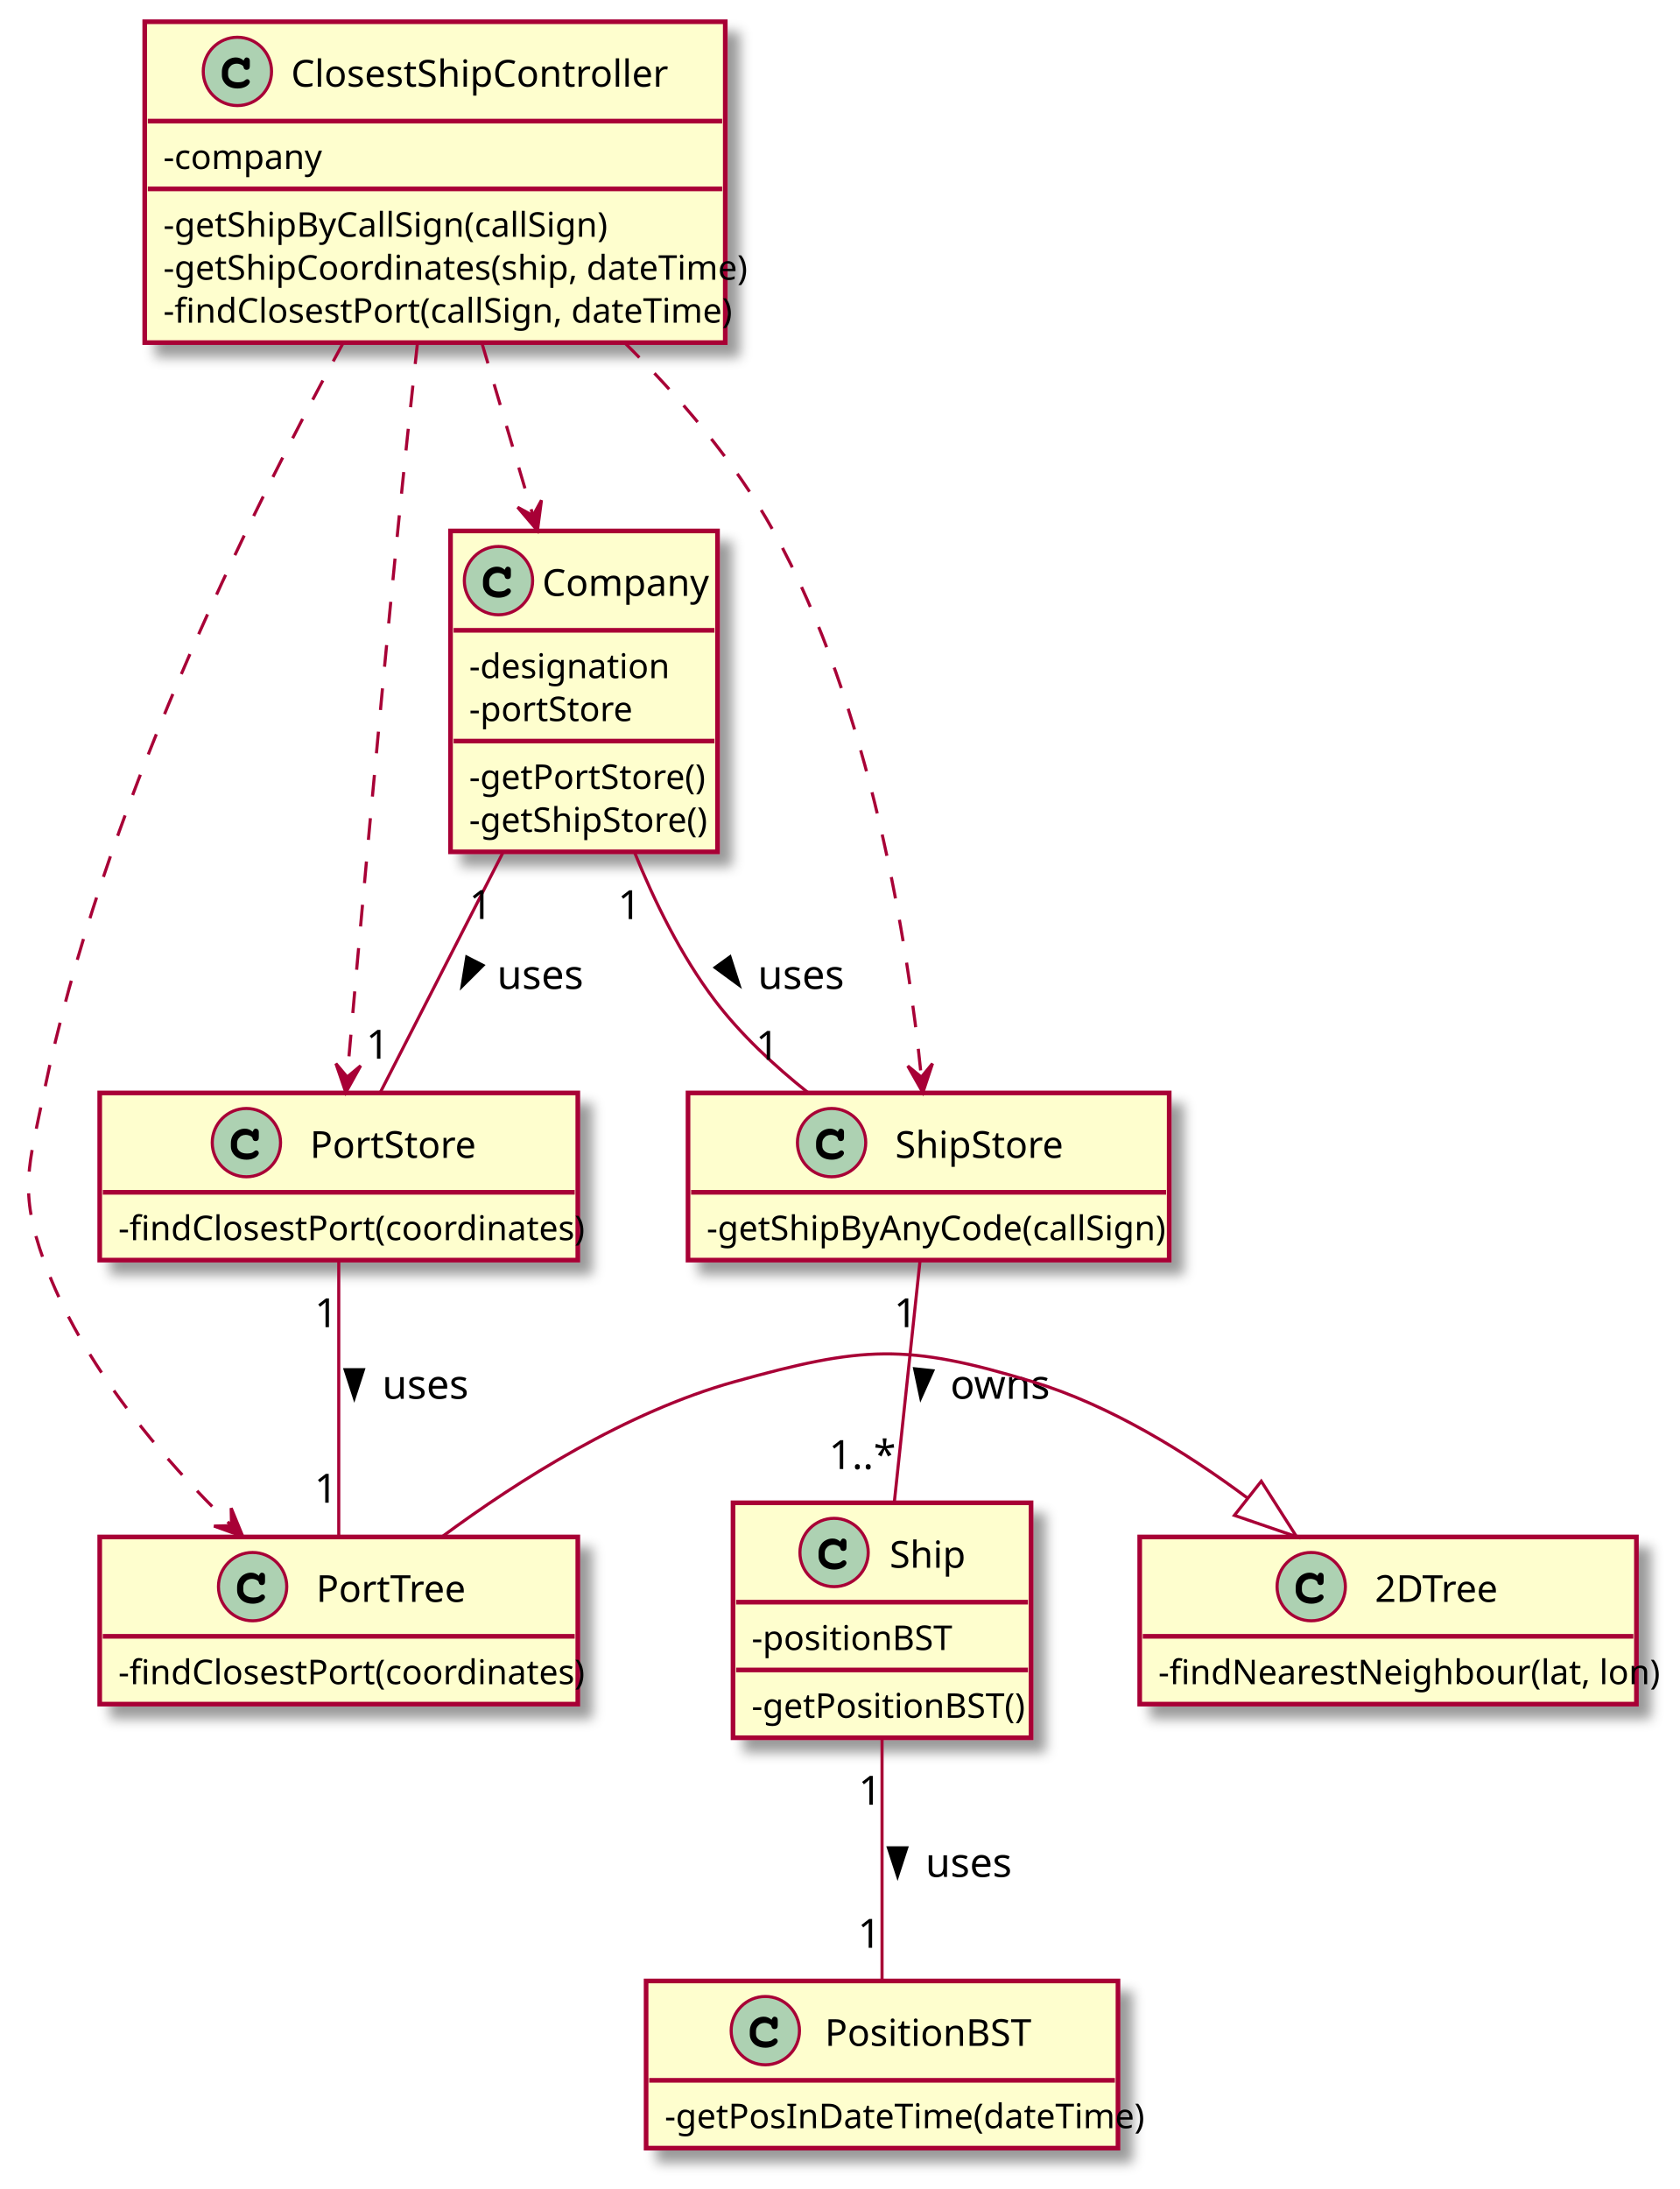
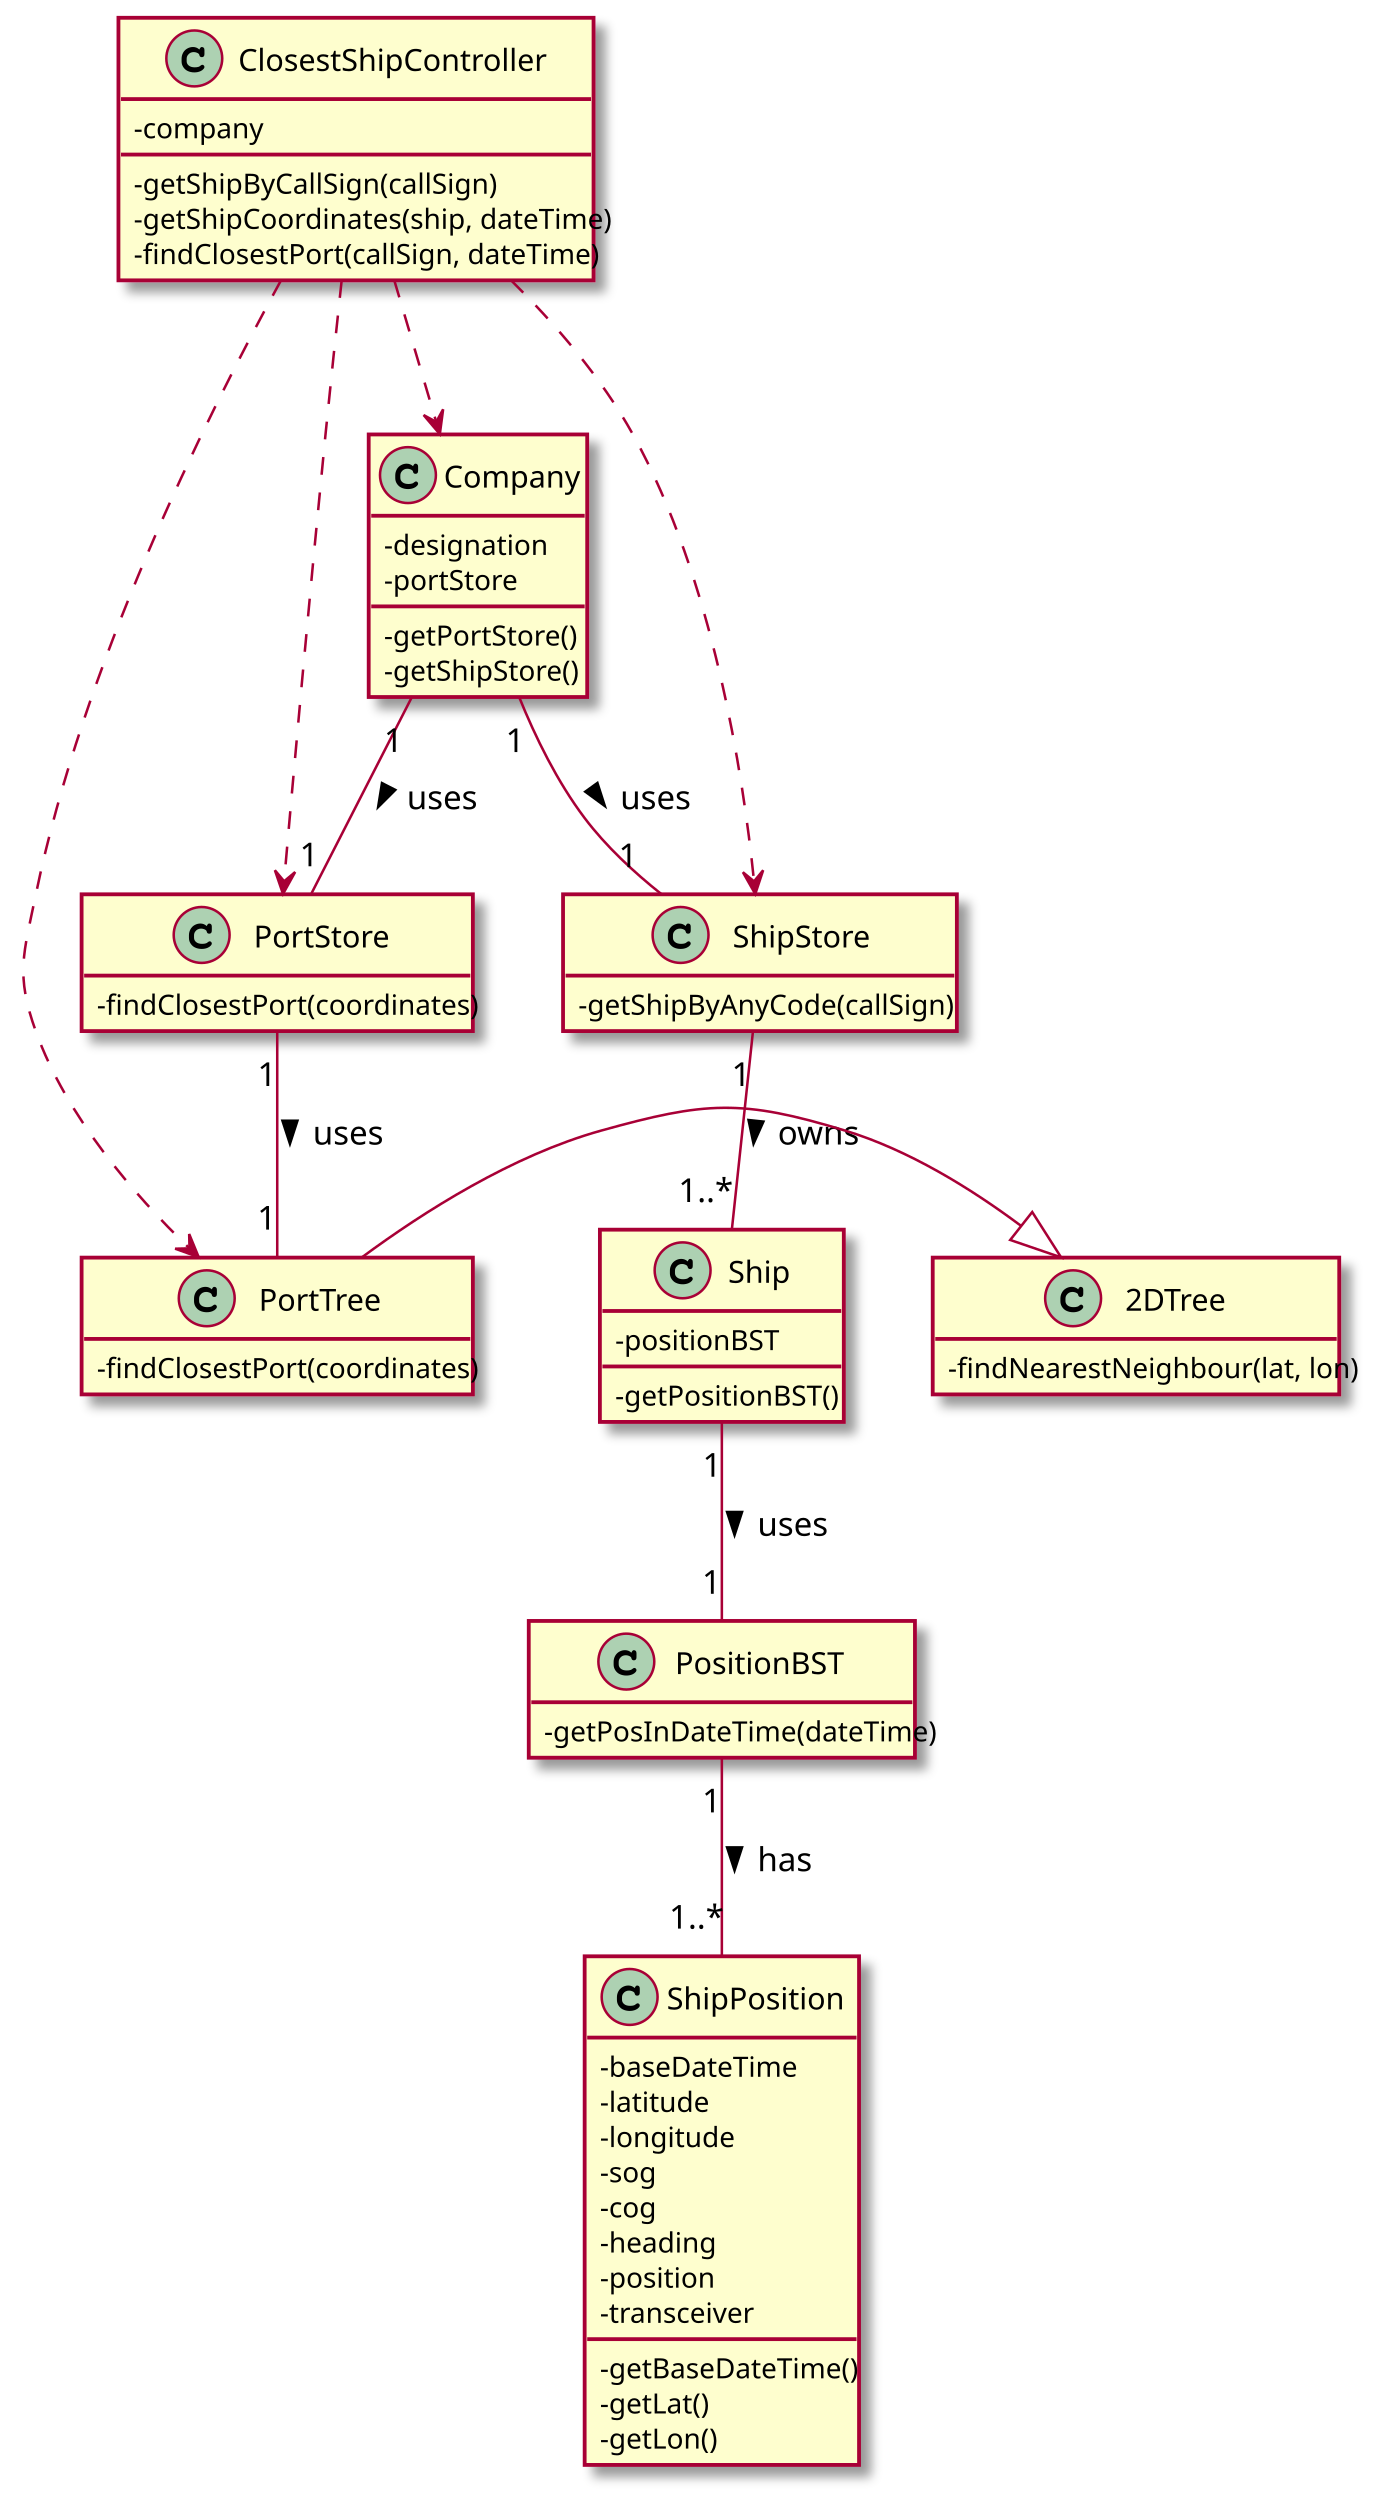
- <svg xmlns="http://www.w3.org/2000/svg" contentScriptType="application/ecmascript" contentStyleType="text/css" height="705px" preserveAspectRatio="none" style="width:541px;height:705px;background:#FFFFFF;" version="1.1" viewBox="0 0 541 705" width="541px" zoomAndPan="magnify">
+ <svg xmlns="http://www.w3.org/2000/svg" contentScriptType="application/ecmascript" contentStyleType="text/css" height="984px" preserveAspectRatio="none" style="width:541px;height:984px;background:#FFFFFF;" version="1.1" viewBox="0 0 541 984" width="541px" zoomAndPan="magnify">
  <defs>
-     <filter height="300%" id="f1tjomu8kitkfx" width="300%" x="-1" y="-1">
+     <filter height="300%" id="f10t7t5l0wvbva" width="300%" x="-1" y="-1">
      <feGaussianBlur result="blurOut" stdDeviation="2.0" />
      <feColorMatrix in="blurOut" result="blurOut2" type="matrix" values="0 0 0 0 0 0 0 0 0 0 0 0 0 0 0 0 0 0 .4 0" />
      <feOffset dx="4.0" dy="4.0" in="blurOut2" result="blurOut3" />
      <feBlend in="SourceGraphic" in2="blurOut3" mode="normal" />
    </filter>
  </defs>
  <g>
-     <rect codeLine="7" fill="#FEFECE" filter="url(#f1tjomu8kitkfx)" height="103.344" id="ClosestShipController" style="stroke:#A80036;stroke-width:1.5;" width="187" x="46.62" y="7" />
+     <rect codeLine="7" fill="#FEFECE" filter="url(#f10t7t5l0wvbva)" height="103.344" id="ClosestShipController" style="stroke:#A80036;stroke-width:1.5;" width="187" x="46.62" y="7" />
    <ellipse cx="76.47" cy="23" fill="#ADD1B2" rx="11" ry="11" style="stroke:#A80036;stroke-width:1.0;" />
    <path d="M78.47,19.5 Q78.673,19 78.907,18.75 Q79.142,18.5 79.407,18.5 Q79.876,18.5 80.173,18.781 Q80.47,19.062 80.47,19.719 L80.47,21.281 Q80.47,21.938 80.189,22.219 Q79.907,22.5 79.47,22.5 Q79.079,22.5 78.829,22.328 Q78.579,22.156 78.47,21.703 Q78.423,21.391 78.251,21.219 Q77.939,20.891 77.376,20.703 Q76.814,20.5 76.251,20.5 Q75.548,20.5 74.954,20.781 Q74.376,21.062 73.923,21.688 Q73.47,22.312 73.47,23.172 L73.47,24.094 Q73.47,25.125 74.314,25.812 Q75.157,26.5 76.657,26.5 Q77.548,26.5 78.173,26.297 Q78.532,26.188 78.939,25.828 Q79.204,25.625 79.345,25.562 Q79.486,25.5 79.657,25.5 Q79.986,25.5 80.22,25.766 Q80.47,26.016 80.47,26.375 Q80.47,26.719 80.126,27.125 Q79.626,27.719 78.829,28.047 Q77.782,28.5 76.501,28.5 Q75.001,28.5 73.798,27.906 Q72.829,27.438 72.142,26.422 Q71.47,25.406 71.47,24.203 L71.47,23.109 Q71.47,21.859 72.064,20.766 Q72.673,19.672 73.72,19.094 Q74.782,18.5 75.97,18.5 Q76.689,18.5 77.314,18.75 Q77.939,19 78.47,19.5 Z " fill="#000000" />
    <text fill="#000000" font-family="sans-serif" font-size="12" lengthAdjust="spacing" textLength="122" x="93.77" y="27.91">ClosestShipController</text>
    <line style="stroke:#A80036;stroke-width:1.5;" x1="47.62" x2="232.62" y1="39" y2="39" />
    <text fill="#000000" font-family="sans-serif" font-size="11" lengthAdjust="spacing" textLength="48" x="52.62" y="54.419">-company</text>
    <line style="stroke:#A80036;stroke-width:1.5;" x1="47.62" x2="232.62" y1="60.836" y2="60.836" />
    <text fill="#000000" font-family="sans-serif" font-size="11" lengthAdjust="spacing" textLength="136" x="52.62" y="76.255">-getShipByCallSign(callSign)</text>
    <text fill="#000000" font-family="sans-serif" font-size="11" lengthAdjust="spacing" textLength="175" x="52.62" y="90.091">-getShipCoordinates(ship, dateTime)</text>
    <text fill="#000000" font-family="sans-serif" font-size="11" lengthAdjust="spacing" textLength="171" x="52.62" y="103.927">-findClosestPort(callSign, dateTime)</text>
-     <rect codeLine="14" fill="#FEFECE" filter="url(#f1tjomu8kitkfx)" height="75.672" id="Ship" style="stroke:#A80036;stroke-width:1.5;" width="96" x="236.12" y="484" />
+     <rect codeLine="14" fill="#FEFECE" filter="url(#f10t7t5l0wvbva)" height="75.672" id="Ship" style="stroke:#A80036;stroke-width:1.5;" width="96" x="236.12" y="484" />
    <ellipse cx="268.67" cy="500" fill="#ADD1B2" rx="11" ry="11" style="stroke:#A80036;stroke-width:1.0;" />
    <path d="M270.67,496.5 Q270.873,496 271.108,495.75 Q271.342,495.5 271.608,495.5 Q272.076,495.5 272.373,495.781 Q272.67,496.062 272.67,496.719 L272.67,498.281 Q272.67,498.938 272.389,499.219 Q272.108,499.5 271.67,499.5 Q271.279,499.5 271.029,499.328 Q270.779,499.156 270.67,498.703 Q270.623,498.391 270.451,498.219 Q270.139,497.891 269.576,497.703 Q269.014,497.5 268.451,497.5 Q267.748,497.5 267.154,497.781 Q266.576,498.062 266.123,498.688 Q265.67,499.312 265.67,500.172 L265.67,501.094 Q265.67,502.125 266.514,502.812 Q267.358,503.5 268.858,503.5 Q269.748,503.5 270.373,503.297 Q270.733,503.188 271.139,502.828 Q271.404,502.625 271.545,502.562 Q271.686,502.5 271.858,502.5 Q272.186,502.5 272.42,502.766 Q272.67,503.016 272.67,503.375 Q272.67,503.719 272.326,504.125 Q271.826,504.719 271.029,505.047 Q269.983,505.5 268.701,505.5 Q267.201,505.5 265.998,504.906 Q265.029,504.438 264.342,503.422 Q263.67,502.406 263.67,501.203 L263.67,500.109 Q263.67,498.859 264.264,497.766 Q264.873,496.672 265.92,496.094 Q266.983,495.5 268.17,495.5 Q268.889,495.5 269.514,495.75 Q270.139,496 270.67,496.5 Z " fill="#000000" />
    <text fill="#000000" font-family="sans-serif" font-size="12" lengthAdjust="spacing" textLength="25" x="286.57" y="504.91">Ship</text>
    <line style="stroke:#A80036;stroke-width:1.5;" x1="237.12" x2="331.12" y1="516" y2="516" />
    <text fill="#000000" font-family="sans-serif" font-size="11" lengthAdjust="spacing" textLength="61" x="242.12" y="531.419">-positionBST</text>
    <line style="stroke:#A80036;stroke-width:1.5;" x1="237.12" x2="331.12" y1="537.836" y2="537.836" />
    <text fill="#000000" font-family="sans-serif" font-size="11" lengthAdjust="spacing" textLength="84" x="242.12" y="553.255">-getPositionBST()</text>
-     <rect codeLine="19" fill="#FEFECE" filter="url(#f1tjomu8kitkfx)" height="53.836" id="ShipStore" style="stroke:#A80036;stroke-width:1.5;" width="155" x="221.62" y="352" />
+     <rect codeLine="19" fill="#FEFECE" filter="url(#f10t7t5l0wvbva)" height="53.836" id="ShipStore" style="stroke:#A80036;stroke-width:1.5;" width="155" x="221.62" y="352" />
    <ellipse cx="267.87" cy="368" fill="#ADD1B2" rx="11" ry="11" style="stroke:#A80036;stroke-width:1.0;" />
    <path d="M269.87,364.5 Q270.073,364 270.308,363.75 Q270.542,363.5 270.808,363.5 Q271.276,363.5 271.573,363.781 Q271.87,364.062 271.87,364.719 L271.87,366.281 Q271.87,366.938 271.589,367.219 Q271.308,367.5 270.87,367.5 Q270.479,367.5 270.229,367.328 Q269.979,367.156 269.87,366.703 Q269.823,366.391 269.651,366.219 Q269.339,365.891 268.776,365.703 Q268.214,365.5 267.651,365.5 Q266.948,365.5 266.354,365.781 Q265.776,366.062 265.323,366.688 Q264.87,367.312 264.87,368.172 L264.87,369.094 Q264.87,370.125 265.714,370.812 Q266.558,371.5 268.058,371.5 Q268.948,371.5 269.573,371.297 Q269.933,371.188 270.339,370.828 Q270.604,370.625 270.745,370.562 Q270.886,370.5 271.058,370.5 Q271.386,370.5 271.62,370.766 Q271.87,371.016 271.87,371.375 Q271.87,371.719 271.526,372.125 Q271.026,372.719 270.229,373.047 Q269.183,373.5 267.901,373.5 Q266.401,373.5 265.198,372.906 Q264.229,372.438 263.542,371.422 Q262.87,370.406 262.87,369.203 L262.87,368.109 Q262.87,366.859 263.464,365.766 Q264.073,364.672 265.12,364.094 Q266.183,363.5 267.37,363.5 Q268.089,363.5 268.714,363.75 Q269.339,364 269.87,364.5 Z " fill="#000000" />
    <text fill="#000000" font-family="sans-serif" font-size="12" lengthAdjust="spacing" textLength="54" x="288.37" y="372.91">ShipStore</text>
    <line style="stroke:#A80036;stroke-width:1.5;" x1="222.62" x2="375.62" y1="384" y2="384" />
    <text fill="#000000" font-family="sans-serif" font-size="11" lengthAdjust="spacing" textLength="143" x="227.62" y="399.419">-getShipByAnyCode(callSign)</text>
-     <rect codeLine="23" fill="#FEFECE" filter="url(#f1tjomu8kitkfx)" height="53.836" id="PositionBST" style="stroke:#A80036;stroke-width:1.5;" width="152" x="208.12" y="638" />
+     <rect codeLine="23" fill="#FEFECE" filter="url(#f10t7t5l0wvbva)" height="53.836" id="PositionBST" style="stroke:#A80036;stroke-width:1.5;" width="152" x="208.12" y="638" />
    <ellipse cx="246.52" cy="654" fill="#ADD1B2" rx="11" ry="11" style="stroke:#A80036;stroke-width:1.0;" />
    <path d="M248.52,650.5 Q248.723,650 248.958,649.75 Q249.192,649.5 249.458,649.5 Q249.926,649.5 250.223,649.781 Q250.52,650.062 250.52,650.719 L250.52,652.281 Q250.52,652.938 250.239,653.219 Q249.958,653.5 249.52,653.5 Q249.129,653.5 248.879,653.328 Q248.629,653.156 248.52,652.703 Q248.473,652.391 248.301,652.219 Q247.989,651.891 247.426,651.703 Q246.864,651.5 246.301,651.5 Q245.598,651.5 245.004,651.781 Q244.426,652.062 243.973,652.688 Q243.52,653.312 243.52,654.172 L243.52,655.094 Q243.52,656.125 244.364,656.812 Q245.208,657.5 246.708,657.5 Q247.598,657.5 248.223,657.297 Q248.583,657.188 248.989,656.828 Q249.254,656.625 249.395,656.562 Q249.536,656.5 249.708,656.5 Q250.036,656.5 250.27,656.766 Q250.52,657.016 250.52,657.375 Q250.52,657.719 250.176,658.125 Q249.676,658.719 248.879,659.047 Q247.833,659.5 246.551,659.5 Q245.051,659.5 243.848,658.906 Q242.879,658.438 242.192,657.422 Q241.52,656.406 241.52,655.203 L241.52,654.109 Q241.52,652.859 242.114,651.766 Q242.723,650.672 243.77,650.094 Q244.833,649.5 246.02,649.5 Q246.739,649.5 247.364,649.75 Q247.989,650 248.52,650.5 Z " fill="#000000" />
    <text fill="#000000" font-family="sans-serif" font-size="12" lengthAdjust="spacing" textLength="68" x="265.72" y="658.91">PositionBST</text>
    <line style="stroke:#A80036;stroke-width:1.5;" x1="209.12" x2="359.12" y1="670" y2="670" />
    <text fill="#000000" font-family="sans-serif" font-size="11" lengthAdjust="spacing" textLength="140" x="214.12" y="685.419">-getPosInDateTime(dateTime)</text>
-     <rect codeLine="27" fill="#FEFECE" filter="url(#f1tjomu8kitkfx)" height="103.344" id="Company" style="stroke:#A80036;stroke-width:1.5;" width="86" x="145.12" y="171" />
+     <rect codeLine="27" fill="#FEFECE" filter="url(#f10t7t5l0wvbva)" height="200.195" id="ShipPosition" style="stroke:#A80036;stroke-width:1.5;" width="108" x="230.12" y="770" />
+     <ellipse cx="247.82" cy="786" fill="#ADD1B2" rx="11" ry="11" style="stroke:#A80036;stroke-width:1.0;" />
+     <path d="M249.82,782.5 Q250.023,782 250.257,781.75 Q250.492,781.5 250.757,781.5 Q251.226,781.5 251.523,781.781 Q251.82,782.062 251.82,782.719 L251.82,784.281 Q251.82,784.938 251.539,785.219 Q251.257,785.5 250.82,785.5 Q250.429,785.5 250.179,785.328 Q249.929,785.156 249.82,784.703 Q249.773,784.391 249.601,784.219 Q249.289,783.891 248.726,783.703 Q248.164,783.5 247.601,783.5 Q246.898,783.5 246.304,783.781 Q245.726,784.062 245.273,784.688 Q244.82,785.312 244.82,786.172 L244.82,787.094 Q244.82,788.125 245.664,788.812 Q246.507,789.5 248.007,789.5 Q248.898,789.5 249.523,789.297 Q249.882,789.188 250.289,788.828 Q250.554,788.625 250.695,788.562 Q250.836,788.5 251.007,788.5 Q251.336,788.5 251.57,788.766 Q251.82,789.016 251.82,789.375 Q251.82,789.719 251.476,790.125 Q250.976,790.719 250.179,791.047 Q249.132,791.5 247.851,791.5 Q246.351,791.5 245.148,790.906 Q244.179,790.438 243.492,789.422 Q242.82,788.406 242.82,787.203 L242.82,786.109 Q242.82,784.859 243.414,783.766 Q244.023,782.672 245.07,782.094 Q246.132,781.5 247.32,781.5 Q248.039,781.5 248.664,781.75 Q249.289,782 249.82,782.5 Z " fill="#000000" />
+     <text fill="#000000" font-family="sans-serif" font-size="12" lengthAdjust="spacing" textLength="70" x="262.42" y="790.91">ShipPosition</text>
+     <line style="stroke:#A80036;stroke-width:1.5;" x1="231.12" x2="337.12" y1="802" y2="802" />
+     <text fill="#000000" font-family="sans-serif" font-size="11" lengthAdjust="spacing" textLength="72" x="236.12" y="817.419">-baseDateTime</text>
+     <text fill="#000000" font-family="sans-serif" font-size="11" lengthAdjust="spacing" textLength="38" x="236.12" y="831.255">-latitude</text>
+     <text fill="#000000" font-family="sans-serif" font-size="11" lengthAdjust="spacing" textLength="47" x="236.12" y="845.091">-longitude</text>
+     <text fill="#000000" font-family="sans-serif" font-size="11" lengthAdjust="spacing" textLength="22" x="236.12" y="858.927">-sog</text>
+     <text fill="#000000" font-family="sans-serif" font-size="11" lengthAdjust="spacing" textLength="22" x="236.12" y="872.763">-cog</text>
+     <text fill="#000000" font-family="sans-serif" font-size="11" lengthAdjust="spacing" textLength="42" x="236.12" y="886.599">-heading</text>
+     <text fill="#000000" font-family="sans-serif" font-size="11" lengthAdjust="spacing" textLength="41" x="236.12" y="900.435">-position</text>
+     <text fill="#000000" font-family="sans-serif" font-size="11" lengthAdjust="spacing" textLength="59" x="236.12" y="914.27">-transceiver</text>
+     <line style="stroke:#A80036;stroke-width:1.5;" x1="231.12" x2="337.12" y1="920.688" y2="920.688" />
+     <text fill="#000000" font-family="sans-serif" font-size="11" lengthAdjust="spacing" textLength="96" x="236.12" y="936.106">-getBaseDateTime()</text>
+     <text fill="#000000" font-family="sans-serif" font-size="11" lengthAdjust="spacing" textLength="42" x="236.12" y="949.942">-getLat()</text>
+     <text fill="#000000" font-family="sans-serif" font-size="11" lengthAdjust="spacing" textLength="45" x="236.12" y="963.778">-getLon()</text>
+     <rect codeLine="41" fill="#FEFECE" filter="url(#f10t7t5l0wvbva)" height="103.344" id="Company" style="stroke:#A80036;stroke-width:1.5;" width="86" x="145.12" y="171" />
    <ellipse cx="160.57" cy="187" fill="#ADD1B2" rx="11" ry="11" style="stroke:#A80036;stroke-width:1.0;" />
    <path d="M162.57,183.5 Q162.773,183 163.007,182.75 Q163.242,182.5 163.507,182.5 Q163.976,182.5 164.273,182.781 Q164.57,183.062 164.57,183.719 L164.57,185.281 Q164.57,185.938 164.289,186.219 Q164.007,186.5 163.57,186.5 Q163.179,186.5 162.929,186.328 Q162.679,186.156 162.57,185.703 Q162.523,185.391 162.351,185.219 Q162.039,184.891 161.476,184.703 Q160.914,184.5 160.351,184.5 Q159.648,184.5 159.054,184.781 Q158.476,185.062 158.023,185.688 Q157.57,186.312 157.57,187.172 L157.57,188.094 Q157.57,189.125 158.414,189.812 Q159.257,190.5 160.757,190.5 Q161.648,190.5 162.273,190.297 Q162.632,190.188 163.039,189.828 Q163.304,189.625 163.445,189.562 Q163.586,189.5 163.757,189.5 Q164.086,189.5 164.32,189.766 Q164.57,190.016 164.57,190.375 Q164.57,190.719 164.226,191.125 Q163.726,191.719 162.929,192.047 Q161.882,192.5 160.601,192.5 Q159.101,192.5 157.898,191.906 Q156.929,191.438 156.242,190.422 Q155.57,189.406 155.57,188.203 L155.57,187.109 Q155.57,185.859 156.164,184.766 Q156.773,183.672 157.82,183.094 Q158.882,182.5 160.07,182.5 Q160.789,182.5 161.414,182.75 Q162.039,183 162.57,183.5 Z " fill="#000000" />
    <text fill="#000000" font-family="sans-serif" font-size="12" lengthAdjust="spacing" textLength="53" x="174.67" y="191.91">Company</text>
    <line style="stroke:#A80036;stroke-width:1.5;" x1="146.12" x2="230.12" y1="203" y2="203" />
    <text fill="#000000" font-family="sans-serif" font-size="11" lengthAdjust="spacing" textLength="59" x="151.12" y="218.419">-designation</text>
    <text fill="#000000" font-family="sans-serif" font-size="11" lengthAdjust="spacing" textLength="49" x="151.12" y="232.255">-portStore</text>
    <line style="stroke:#A80036;stroke-width:1.5;" x1="146.12" x2="230.12" y1="238.672" y2="238.672" />
    <text fill="#000000" font-family="sans-serif" font-size="11" lengthAdjust="spacing" textLength="72" x="151.12" y="254.091">-getPortStore()</text>
    <text fill="#000000" font-family="sans-serif" font-size="11" lengthAdjust="spacing" textLength="74" x="151.12" y="267.927">-getShipStore()</text>
-     <rect codeLine="34" fill="#FEFECE" filter="url(#f1tjomu8kitkfx)" height="53.836" id="PortStore" style="stroke:#A80036;stroke-width:1.5;" width="154" x="32.12" y="352" />
+     <rect codeLine="48" fill="#FEFECE" filter="url(#f10t7t5l0wvbva)" height="53.836" id="PortStore" style="stroke:#A80036;stroke-width:1.5;" width="154" x="32.12" y="352" />
    <ellipse cx="79.37" cy="368" fill="#ADD1B2" rx="11" ry="11" style="stroke:#A80036;stroke-width:1.0;" />
    <path d="M81.37,364.5 Q81.573,364 81.808,363.75 Q82.042,363.5 82.308,363.5 Q82.776,363.5 83.073,363.781 Q83.37,364.062 83.37,364.719 L83.37,366.281 Q83.37,366.938 83.089,367.219 Q82.808,367.5 82.37,367.5 Q81.979,367.5 81.729,367.328 Q81.479,367.156 81.37,366.703 Q81.323,366.391 81.151,366.219 Q80.839,365.891 80.276,365.703 Q79.714,365.5 79.151,365.5 Q78.448,365.5 77.854,365.781 Q77.276,366.062 76.823,366.688 Q76.37,367.312 76.37,368.172 L76.37,369.094 Q76.37,370.125 77.214,370.812 Q78.058,371.5 79.558,371.5 Q80.448,371.5 81.073,371.297 Q81.433,371.188 81.839,370.828 Q82.104,370.625 82.245,370.562 Q82.386,370.5 82.558,370.5 Q82.886,370.5 83.12,370.766 Q83.37,371.016 83.37,371.375 Q83.37,371.719 83.026,372.125 Q82.526,372.719 81.729,373.047 Q80.683,373.5 79.401,373.5 Q77.901,373.5 76.698,372.906 Q75.729,372.438 75.042,371.422 Q74.37,370.406 74.37,369.203 L74.37,368.109 Q74.37,366.859 74.964,365.766 Q75.573,364.672 76.62,364.094 Q77.683,363.5 78.87,363.5 Q79.589,363.5 80.214,363.75 Q80.839,364 81.37,364.5 Z " fill="#000000" />
    <text fill="#000000" font-family="sans-serif" font-size="12" lengthAdjust="spacing" textLength="51" x="99.87" y="372.91">PortStore</text>
    <line style="stroke:#A80036;stroke-width:1.5;" x1="33.12" x2="185.12" y1="384" y2="384" />
    <text fill="#000000" font-family="sans-serif" font-size="11" lengthAdjust="spacing" textLength="142" x="38.12" y="399.419">-findClosestPort(coordinates)</text>
-     <rect codeLine="38" fill="#FEFECE" filter="url(#f1tjomu8kitkfx)" height="53.836" id="PortTree" style="stroke:#A80036;stroke-width:1.5;" width="154" x="32.12" y="495" />
+     <rect codeLine="52" fill="#FEFECE" filter="url(#f10t7t5l0wvbva)" height="53.836" id="PortTree" style="stroke:#A80036;stroke-width:1.5;" width="154" x="32.12" y="495" />
    <ellipse cx="81.37" cy="511" fill="#ADD1B2" rx="11" ry="11" style="stroke:#A80036;stroke-width:1.0;" />
    <path d="M83.37,507.5 Q83.573,507 83.808,506.75 Q84.042,506.5 84.308,506.5 Q84.776,506.5 85.073,506.781 Q85.37,507.062 85.37,507.719 L85.37,509.281 Q85.37,509.938 85.089,510.219 Q84.808,510.5 84.37,510.5 Q83.979,510.5 83.729,510.328 Q83.479,510.156 83.37,509.703 Q83.323,509.391 83.151,509.219 Q82.839,508.891 82.276,508.703 Q81.714,508.5 81.151,508.5 Q80.448,508.5 79.854,508.781 Q79.276,509.062 78.823,509.688 Q78.37,510.312 78.37,511.172 L78.37,512.094 Q78.37,513.125 79.214,513.812 Q80.058,514.5 81.558,514.5 Q82.448,514.5 83.073,514.297 Q83.433,514.188 83.839,513.828 Q84.104,513.625 84.245,513.562 Q84.386,513.5 84.558,513.5 Q84.886,513.5 85.12,513.766 Q85.37,514.016 85.37,514.375 Q85.37,514.719 85.026,515.125 Q84.526,515.719 83.729,516.047 Q82.683,516.5 81.401,516.5 Q79.901,516.5 78.698,515.906 Q77.729,515.438 77.042,514.422 Q76.37,513.406 76.37,512.203 L76.37,511.109 Q76.37,509.859 76.964,508.766 Q77.573,507.672 78.62,507.094 Q79.683,506.5 80.87,506.5 Q81.589,506.5 82.214,506.75 Q82.839,507 83.37,507.5 Z " fill="#000000" />
    <text fill="#000000" font-family="sans-serif" font-size="12" lengthAdjust="spacing" textLength="47" x="101.87" y="515.91">PortTree</text>
    <line style="stroke:#A80036;stroke-width:1.5;" x1="33.12" x2="185.12" y1="527" y2="527" />
    <text fill="#000000" font-family="sans-serif" font-size="11" lengthAdjust="spacing" textLength="142" x="38.12" y="542.419">-findClosestPort(coordinates)</text>
-     <rect codeLine="42" fill="#FEFECE" filter="url(#f1tjomu8kitkfx)" height="53.836" id="2DTree" style="stroke:#A80036;stroke-width:1.5;" width="160" x="367.12" y="495" />
+     <rect codeLine="56" fill="#FEFECE" filter="url(#f10t7t5l0wvbva)" height="53.836" id="2DTree" style="stroke:#A80036;stroke-width:1.5;" width="160" x="367.12" y="495" />
    <ellipse cx="422.37" cy="511" fill="#ADD1B2" rx="11" ry="11" style="stroke:#A80036;stroke-width:1.0;" />
    <path d="M424.37,507.5 Q424.573,507 424.808,506.75 Q425.042,506.5 425.308,506.5 Q425.776,506.5 426.073,506.781 Q426.37,507.062 426.37,507.719 L426.37,509.281 Q426.37,509.938 426.089,510.219 Q425.808,510.5 425.37,510.5 Q424.979,510.5 424.729,510.328 Q424.479,510.156 424.37,509.703 Q424.323,509.391 424.151,509.219 Q423.839,508.891 423.276,508.703 Q422.714,508.5 422.151,508.5 Q421.448,508.5 420.854,508.781 Q420.276,509.062 419.823,509.688 Q419.37,510.312 419.37,511.172 L419.37,512.094 Q419.37,513.125 420.214,513.812 Q421.058,514.5 422.558,514.5 Q423.448,514.5 424.073,514.297 Q424.433,514.188 424.839,513.828 Q425.104,513.625 425.245,513.562 Q425.386,513.5 425.558,513.5 Q425.886,513.5 426.12,513.766 Q426.37,514.016 426.37,514.375 Q426.37,514.719 426.026,515.125 Q425.526,515.719 424.729,516.047 Q423.683,516.5 422.401,516.5 Q420.901,516.5 419.698,515.906 Q418.729,515.438 418.042,514.422 Q417.37,513.406 417.37,512.203 L417.37,511.109 Q417.37,509.859 417.964,508.766 Q418.573,507.672 419.62,507.094 Q420.683,506.5 421.87,506.5 Q422.589,506.5 423.214,506.75 Q423.839,507 424.37,507.5 Z " fill="#000000" />
    <text fill="#000000" font-family="sans-serif" font-size="12" lengthAdjust="spacing" textLength="41" x="442.87" y="515.91">2DTree</text>
    <line style="stroke:#A80036;stroke-width:1.5;" x1="368.12" x2="526.12" y1="527" y2="527" />
    <text fill="#000000" font-family="sans-serif" font-size="11" lengthAdjust="spacing" textLength="148" x="373.12" y="542.419">-findNearestNeighbour(lat, lon)</text>
-     <path codeLine="46" d="M162.26,274.09 C149.03,299.96 133.47,330.38 122.62,351.6 " fill="none" id="Company-PortStore" style="stroke:#A80036;stroke-width:1.0;" />
+     <path codeLine="60" d="M162.26,274.09 C149.03,299.96 133.47,330.38 122.62,351.6 " fill="none" id="Company-PortStore" style="stroke:#A80036;stroke-width:1.0;" />
    <polygon fill="#000000" points="148.843,317.627,155.578,310.913,150.345,308.236,148.843,317.627" style="stroke:#000000;stroke-width:1.0;" />
    <text fill="#000000" font-family="sans-serif" font-size="13" lengthAdjust="spacing" textLength="28" x="160.12" y="318.495">uses</text>
    <text fill="#000000" font-family="sans-serif" font-size="13" lengthAdjust="spacing" textLength="7" x="151.131" y="295.966">1</text>
    <text fill="#000000" font-family="sans-serif" font-size="13" lengthAdjust="spacing" textLength="7" x="117.933" y="340.969">1</text>
-     <path codeLine="47" d="M204.24,274.13 C210.79,290.34 219.38,307.75 230.12,322 C238.48,333.09 249.49,343.3 260.26,351.88 " fill="none" id="Company-ShipStore" style="stroke:#A80036;stroke-width:1.0;" />
+     <path codeLine="61" d="M204.24,274.13 C210.79,290.34 219.38,307.75 230.12,322 C238.48,333.09 249.49,343.3 260.26,351.88 " fill="none" id="Company-ShipStore" style="stroke:#A80036;stroke-width:1.0;" />
    <polygon fill="#000000" points="238.043,317.233,235.14,308.176,230.371,311.612,238.043,317.233" style="stroke:#000000;stroke-width:1.0;" />
    <text fill="#000000" font-family="sans-serif" font-size="13" lengthAdjust="spacing" textLength="28" x="244.12" y="318.495">uses</text>
    <text fill="#000000" font-family="sans-serif" font-size="13" lengthAdjust="spacing" textLength="7" x="199.015" y="296.011">1</text>
    <text fill="#000000" font-family="sans-serif" font-size="13" lengthAdjust="spacing" textLength="7" x="243.464" y="341.313">1</text>
-     <path codeLine="48" d="M296.34,406.19 C294.02,428.01 290.68,459.36 288.08,483.79 " fill="none" id="ShipStore-Ship" style="stroke:#A80036;stroke-width:1.0;" />
+     <path codeLine="62" d="M296.34,406.19 C294.02,428.01 290.68,459.36 288.08,483.79 " fill="none" id="ShipStore-Ship" style="stroke:#A80036;stroke-width:1.0;" />
    <polygon fill="#000000" points="296.591,450.148,300.471,441.464,294.626,440.842,296.591,450.148" style="stroke:#000000;stroke-width:1.0;" />
    <text fill="#000000" font-family="sans-serif" font-size="13" lengthAdjust="spacing" textLength="30" x="306.12" y="450.495">owns</text>
    <text fill="#000000" font-family="sans-serif" font-size="13" lengthAdjust="spacing" textLength="7" x="287.966" y="427.439">1</text>
    <text fill="#000000" font-family="sans-serif" font-size="13" lengthAdjust="spacing" textLength="20" x="267.004" y="473.115">1..*</text>
-     <path codeLine="49" d="M284.12,560.05 C284.12,584.52 284.12,616.01 284.12,637.88 " fill="none" id="Ship-PositionBST" style="stroke:#A80036;stroke-width:1.0;" />
+     <path codeLine="63" d="M284.12,560.05 C284.12,584.52 284.12,616.01 284.12,637.88 " fill="none" id="Ship-PositionBST" style="stroke:#A80036;stroke-width:1.0;" />
    <polygon fill="#000000" points="289.12,604.176,292.059,595.131,286.181,595.131,289.12,604.176" style="stroke:#000000;stroke-width:1.0;" />
    <text fill="#000000" font-family="sans-serif" font-size="13" lengthAdjust="spacing" textLength="28" x="298.12" y="604.495">uses</text>
    <text fill="#000000" font-family="sans-serif" font-size="13" lengthAdjust="spacing" textLength="7" x="276.54" y="581.228">1</text>
    <text fill="#000000" font-family="sans-serif" font-size="13" lengthAdjust="spacing" textLength="7" x="276.311" y="627.313">1</text>
-     <path codeLine="50" d="M109.12,406.19 C109.12,431.52 109.12,469.67 109.12,494.95 " fill="none" id="PortStore-PortTree" style="stroke:#A80036;stroke-width:1.0;" />
+     <path codeLine="64" d="M109.12,406.19 C109.12,431.52 109.12,469.67 109.12,494.95 " fill="none" id="PortStore-PortTree" style="stroke:#A80036;stroke-width:1.0;" />
    <polygon fill="#000000" points="114.12,450.176,117.059,441.131,111.181,441.131,114.12,450.176" style="stroke:#000000;stroke-width:1.0;" />
    <text fill="#000000" font-family="sans-serif" font-size="13" lengthAdjust="spacing" textLength="28" x="123.12" y="450.495">uses</text>
    <text fill="#000000" font-family="sans-serif" font-size="13" lengthAdjust="spacing" textLength="7" x="101.354" y="427.439">1</text>
    <text fill="#000000" font-family="sans-serif" font-size="13" lengthAdjust="spacing" textLength="7" x="101.267" y="483.964">1</text>
-     <path codeLine="51" d="M155.18,110.31 C160.41,127.96 166.29,147.83 171.63,165.84 " fill="none" id="ClosestShipController-to-Company" style="stroke:#A80036;stroke-width:1.0;stroke-dasharray:7.0,7.0;" />
+     <path codeLine="65" d="M155.18,110.31 C160.41,127.96 166.29,147.83 171.63,165.84 " fill="none" id="ClosestShipController-to-Company" style="stroke:#A80036;stroke-width:1.0;stroke-dasharray:7.0,7.0;" />
    <polygon fill="#A80036" points="173.12,170.87,174.413,161.106,171.707,166.074,166.739,163.368,173.12,170.87" style="stroke:#A80036;stroke-width:1.0;" />
-     <path codeLine="52" d="M110.66,110.23 C79.57,166.97 32.55,262.65 14.12,352 C9.28,375.51 6,383.42 14.12,406 C26.13,439.4 52.52,470 74.44,491.23 " fill="none" id="ClosestShipController-to-PortTree" style="stroke:#A80036;stroke-width:1.0;stroke-dasharray:7.0,7.0;" />
+     <path codeLine="66" d="M110.66,110.23 C79.57,166.97 32.55,262.65 14.12,352 C9.28,375.51 6,383.42 14.12,406 C26.13,439.4 52.52,470 74.44,491.23 " fill="none" id="ClosestShipController-to-PortTree" style="stroke:#A80036;stroke-width:1.0;stroke-dasharray:7.0,7.0;" />
    <polygon fill="#A80036" points="78.2,494.82,74.461,485.708,74.587,491.364,68.931,491.49,78.2,494.82" style="stroke:#A80036;stroke-width:1.0;" />
-     <path codeLine="53" d="M134.49,110.27 C132.42,129.31 130.1,151.14 128.12,171 C121.92,233.21 115.41,306 111.85,346.58 " fill="none" id="ClosestShipController-to-PortStore" style="stroke:#A80036;stroke-width:1.0;stroke-dasharray:7.0,7.0;" />
+     <path codeLine="67" d="M134.49,110.27 C132.42,129.31 130.1,151.14 128.12,171 C121.92,233.21 115.41,306 111.85,346.58 " fill="none" id="ClosestShipController-to-PortStore" style="stroke:#A80036;stroke-width:1.0;stroke-dasharray:7.0,7.0;" />
    <polygon fill="#A80036" points="111.39,351.85,116.171,343.239,111.832,346.87,108.202,342.531,111.39,351.85" style="stroke:#A80036;stroke-width:1.0;" />
-     <path codeLine="54" d="M201.02,110.19 C218.83,127.79 236.8,148.74 249.12,171 C280.63,227.92 292.45,304.4 296.76,346.65 " fill="none" id="ClosestShipController-to-ShipStore" style="stroke:#A80036;stroke-width:1.0;stroke-dasharray:7.0,7.0;" />
+     <path codeLine="68" d="M201.02,110.19 C218.83,127.79 236.8,148.74 249.12,171 C280.63,227.92 292.45,304.4 296.76,346.65 " fill="none" id="ClosestShipController-to-ShipStore" style="stroke:#A80036;stroke-width:1.0;stroke-dasharray:7.0,7.0;" />
    <polygon fill="#A80036" points="297.27,351.88,300.376,342.534,296.784,346.904,292.414,343.312,297.27,351.88" style="stroke:#A80036;stroke-width:1.0;" />
-     <path codeLine="56" d="M142.45,494.88 C166.89,476.83 201.75,454.71 236.62,445 C277.72,433.55 291.81,432.55 332.62,445 C357.56,452.6 381.99,467.66 401.83,482.46 " fill="none" id="PortTree-to-2DTree" style="stroke:#A80036;stroke-width:1.0;" />
+     <path codeLine="69" d="M284.12,692.12 C284.12,712.15 284.12,741.14 284.12,769.88 " fill="none" id="PositionBST-ShipPosition" style="stroke:#A80036;stroke-width:1.0;" />
+     <polygon fill="#000000" points="289.12,736.176,292.059,727.131,286.181,727.131,289.12,736.176" style="stroke:#000000;stroke-width:1.0;" />
+     <text fill="#000000" font-family="sans-serif" font-size="13" lengthAdjust="spacing" textLength="21" x="298.12" y="736.495">has</text>
+     <text fill="#000000" font-family="sans-serif" font-size="13" lengthAdjust="spacing" textLength="7" x="276.354" y="713.354">1</text>
+     <text fill="#000000" font-family="sans-serif" font-size="13" lengthAdjust="spacing" textLength="20" x="263.354" y="759.103">1..*</text>
+     <path codeLine="71" d="M142.45,494.88 C166.89,476.83 201.75,454.71 236.62,445 C277.72,433.55 291.81,432.55 332.62,445 C357.56,452.6 381.99,467.66 401.83,482.46 " fill="none" id="PortTree-to-2DTree" style="stroke:#A80036;stroke-width:1.0;" />
    <polygon fill="none" points="406.28,477.05,417.66,494.92,397.62,488.05,406.28,477.05" style="stroke:#A80036;stroke-width:1.0;" />
  </g>
</svg>
